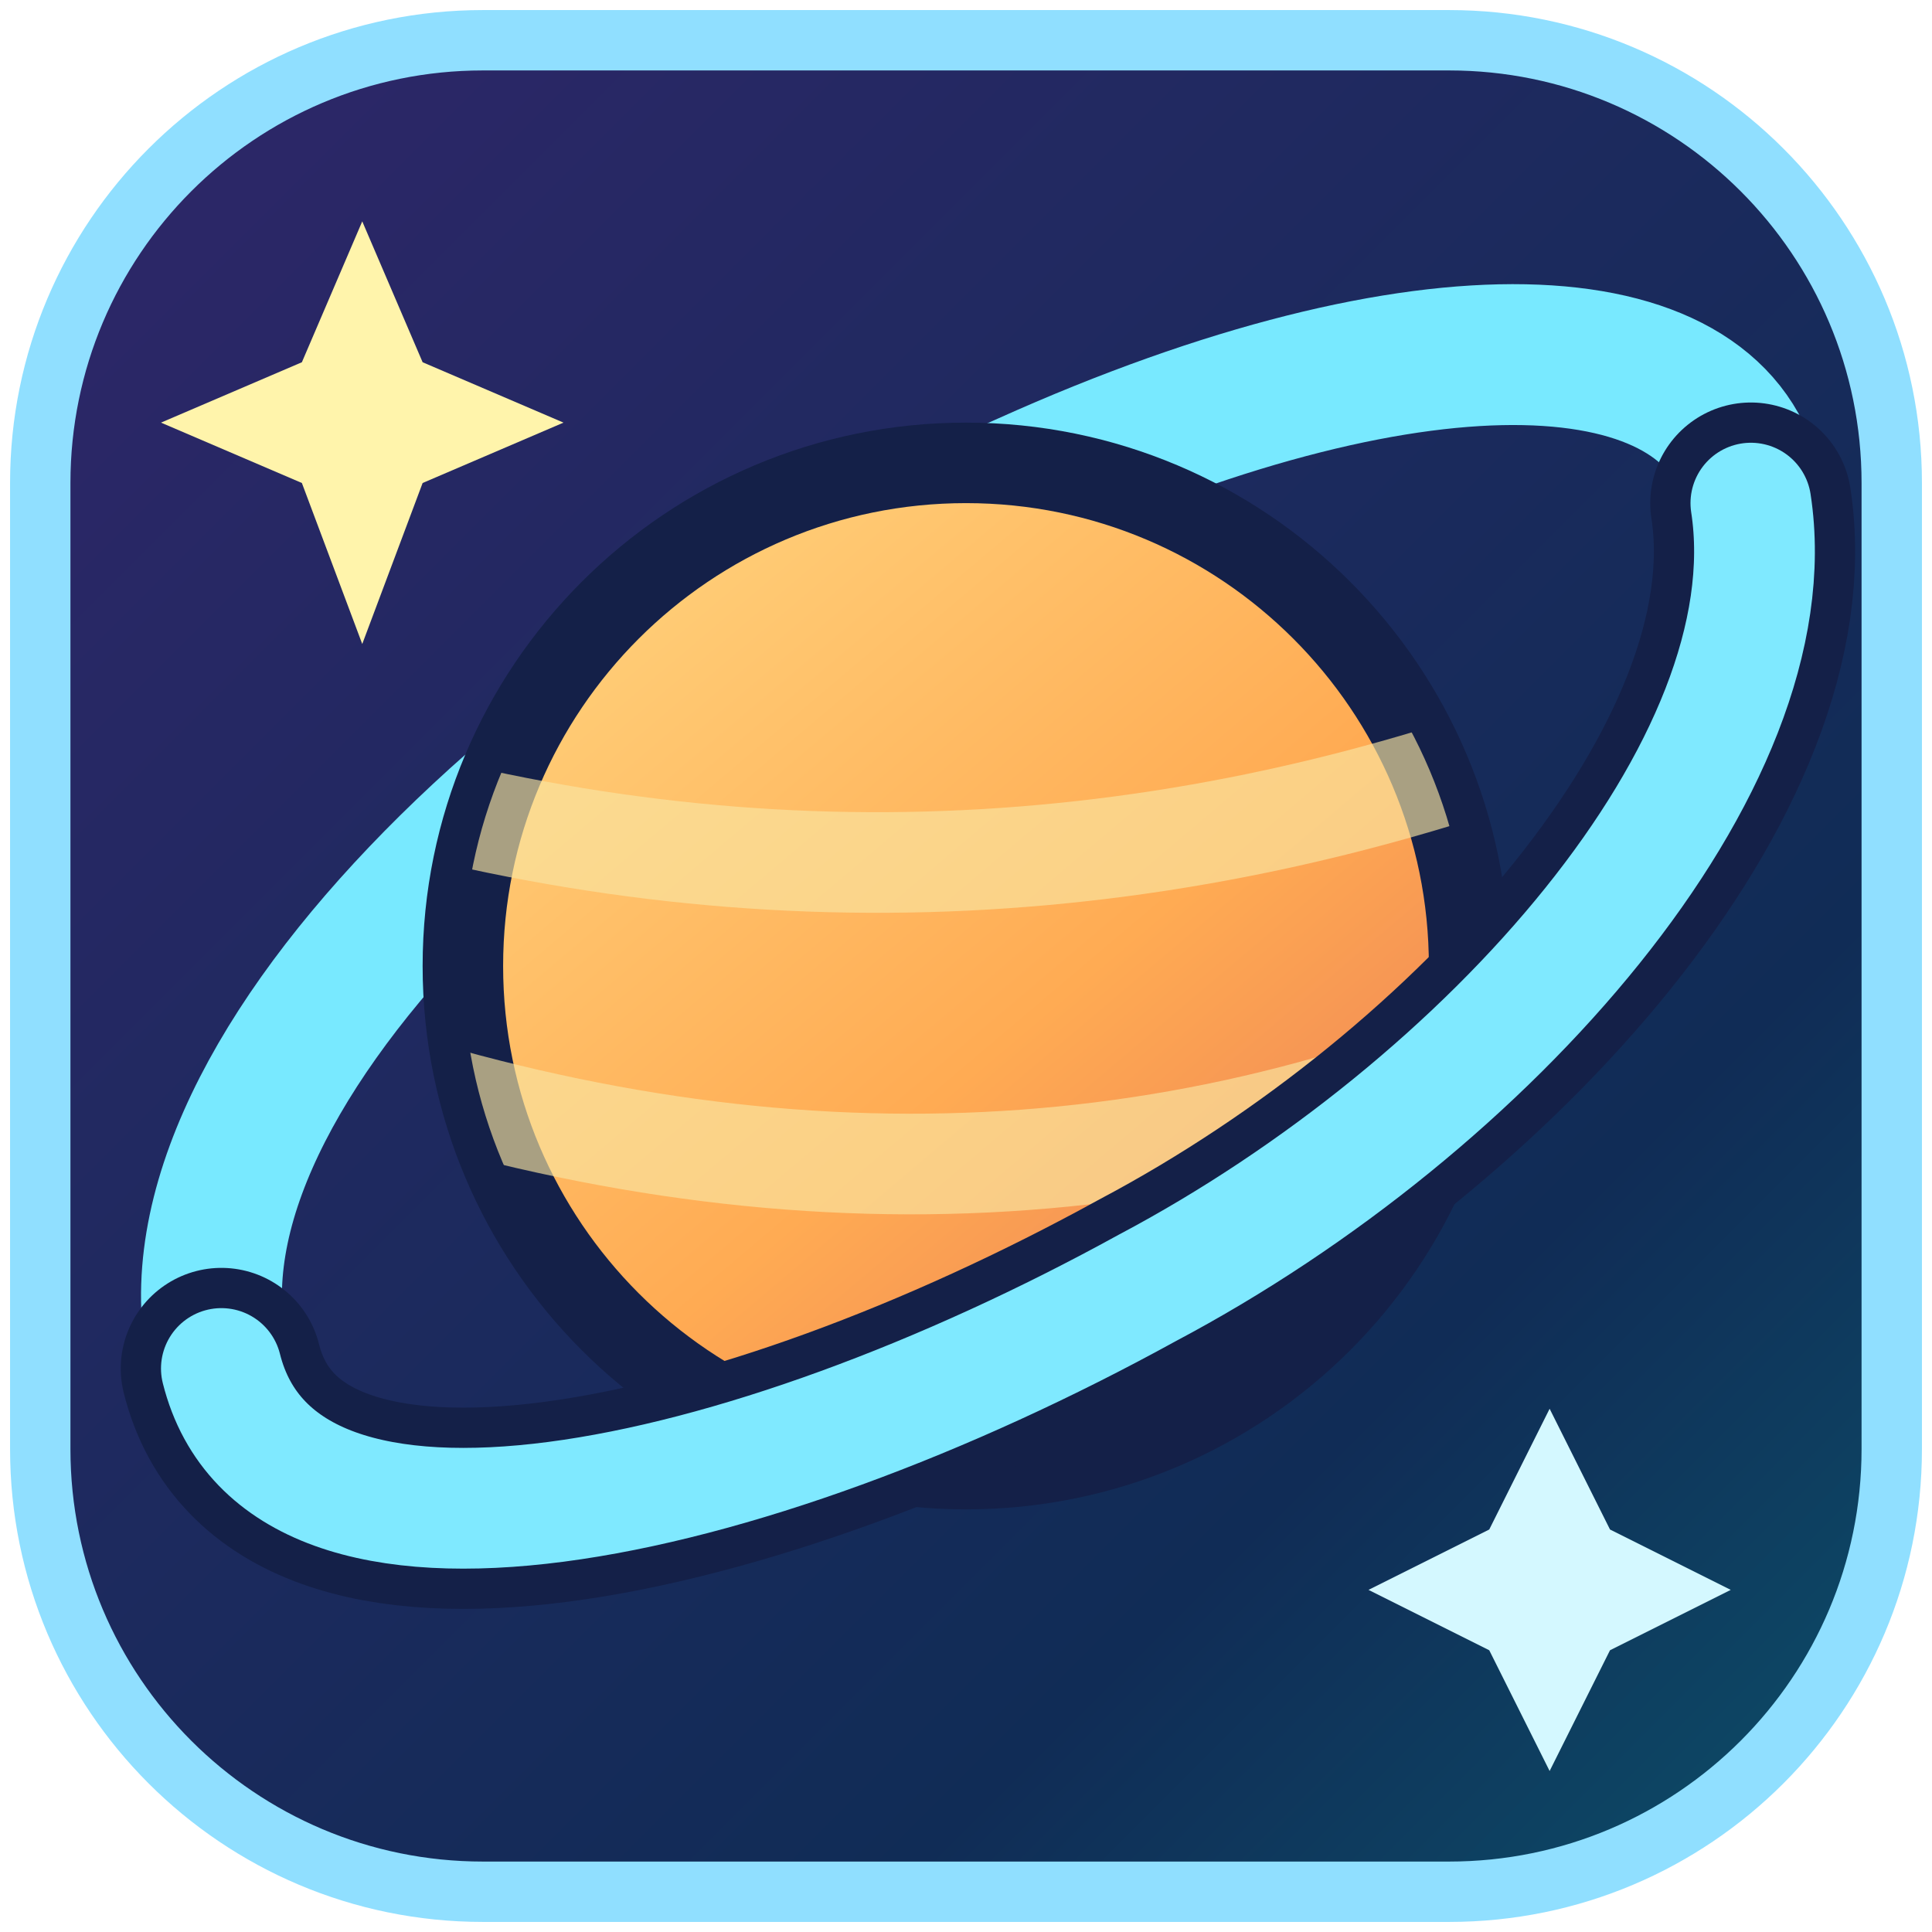
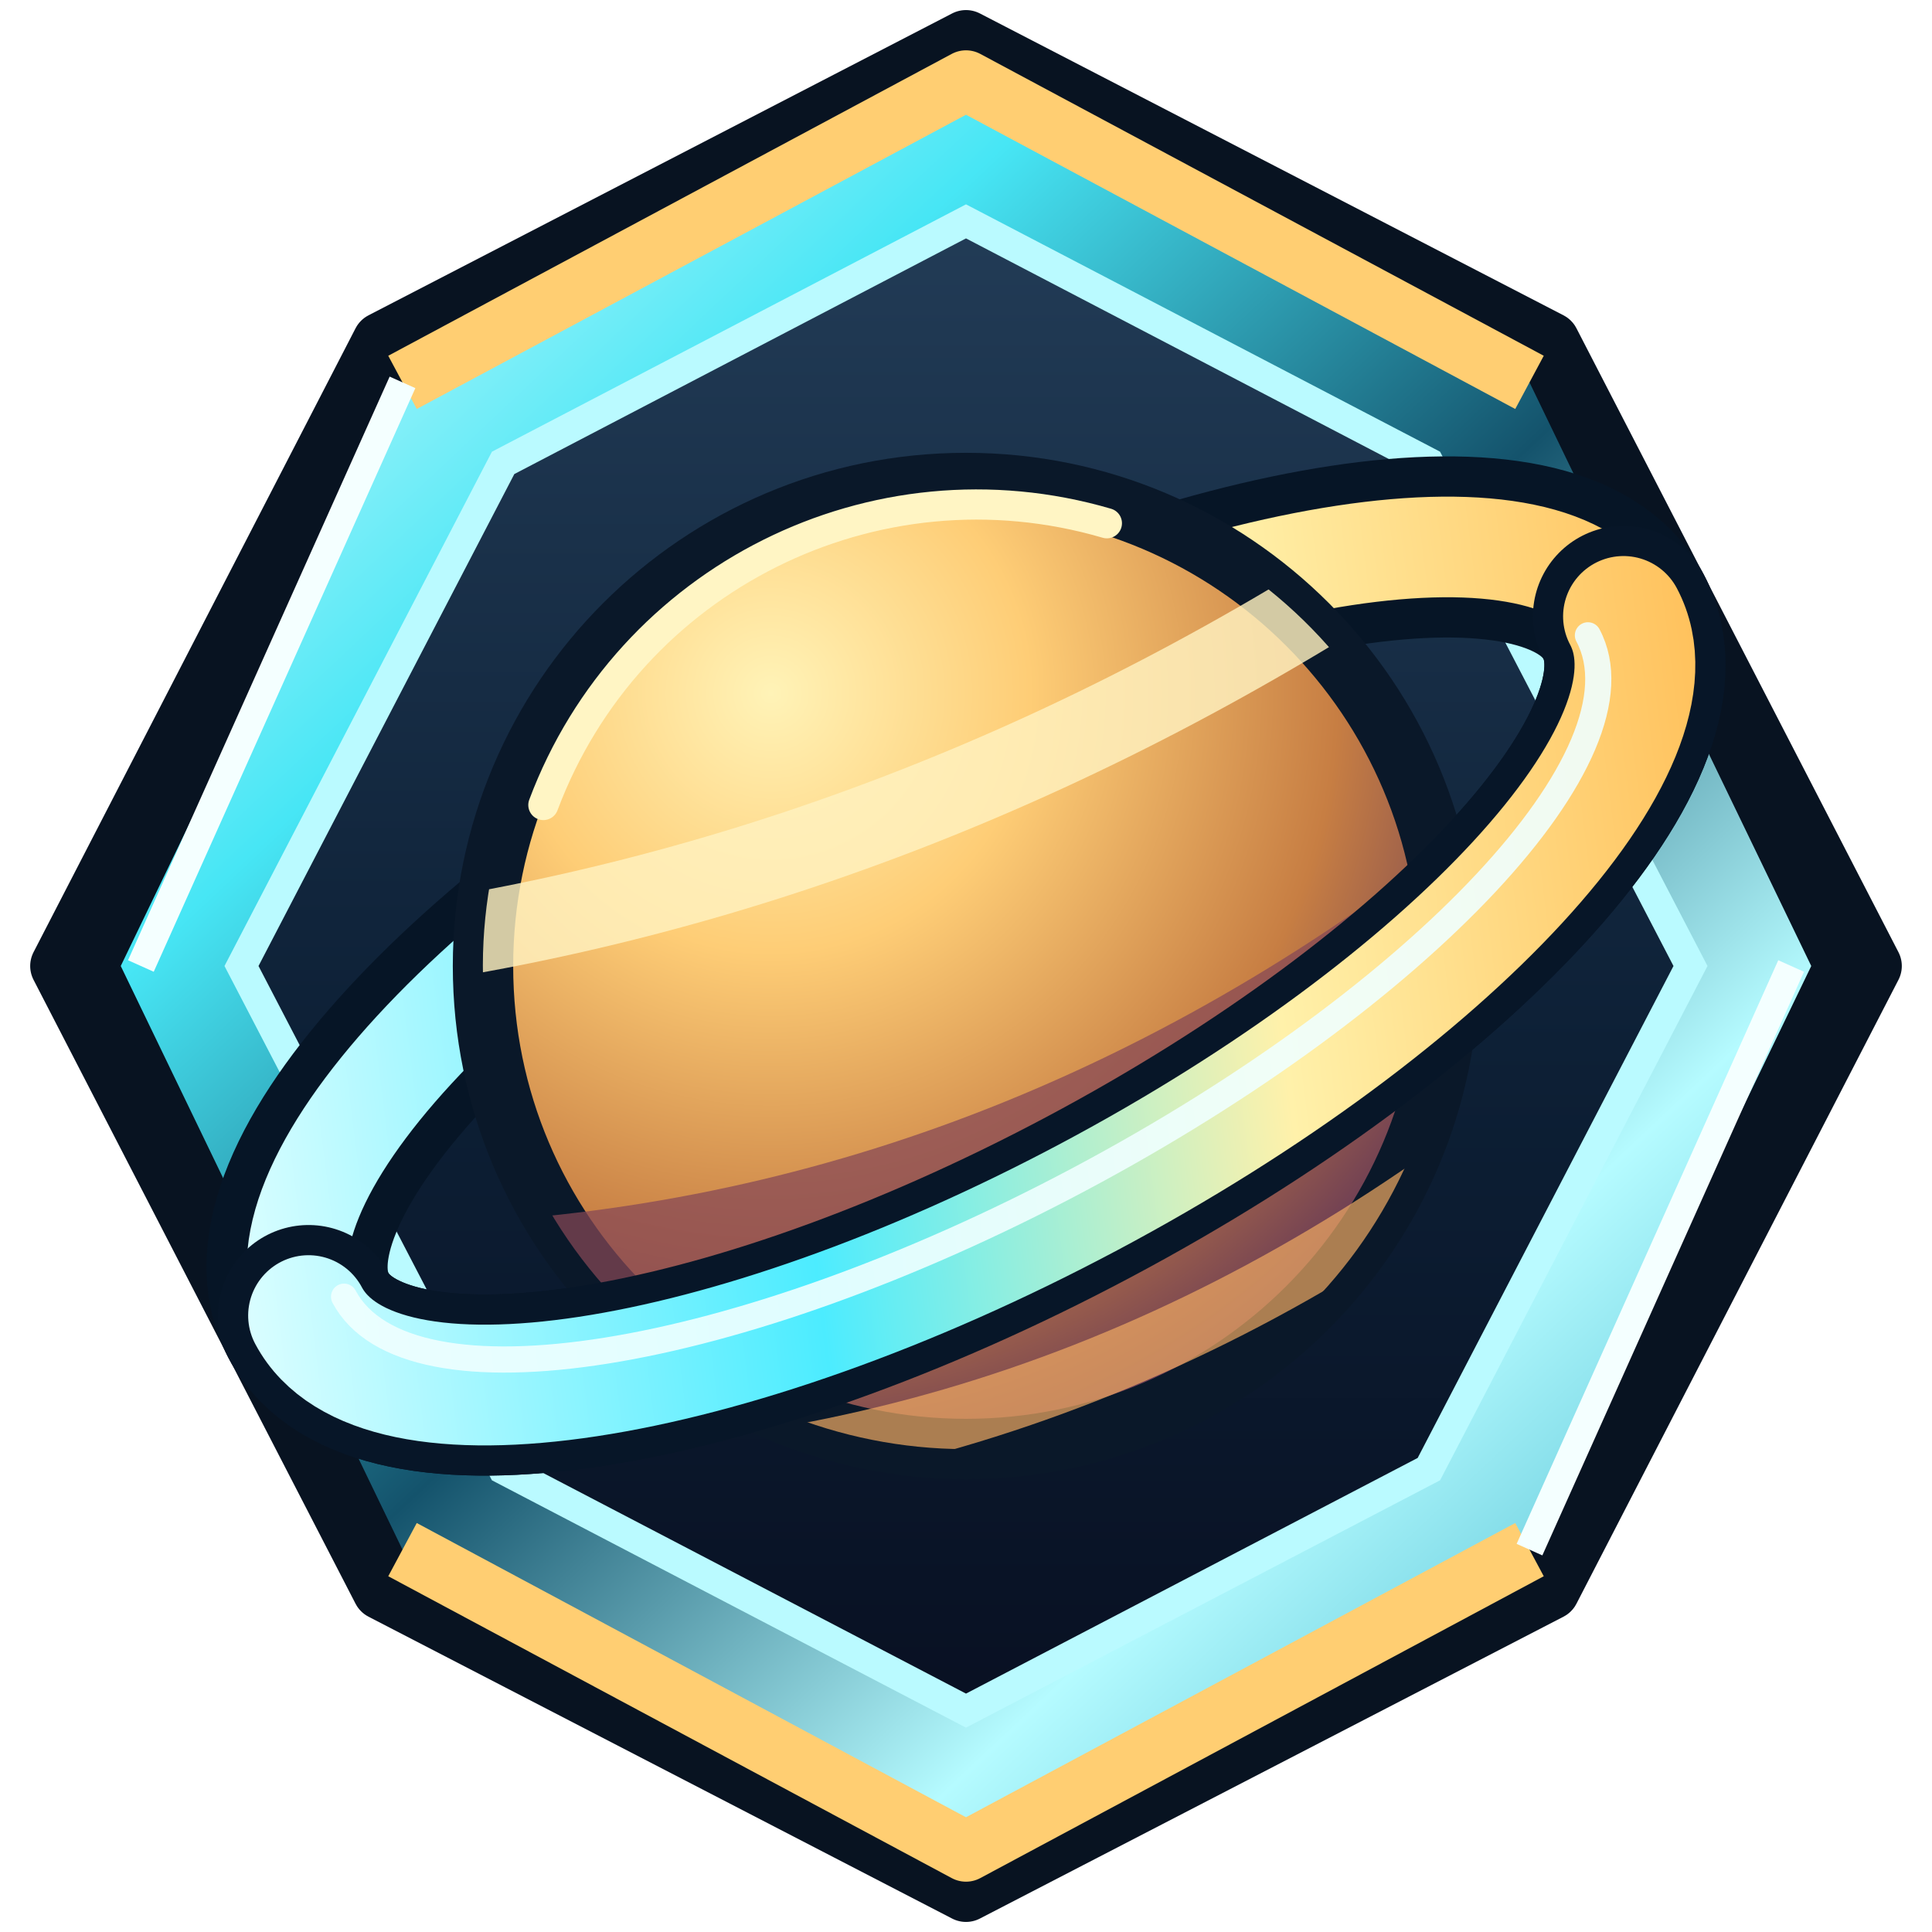
<svg xmlns="http://www.w3.org/2000/svg" width="96" height="96" viewBox="0 0 96 96" role="img" aria-labelledby="galaxy-title">
  <defs>
-     <linearGradient id="night" x1="0" y1="0" x2="96" y2="96" gradientUnits="userSpaceOnUse">
-       <stop stop-color="#30266A" />
-       <stop offset=".72" stop-color="#102C56" />
-       <stop offset="1" stop-color="#0B536B" />
+     <linearGradient id="metal" x1="8" y1="7" x2="87" y2="91" gradientUnits="userSpaceOnUse">
+       <stop stop-color="#e7ffff" />
+       <stop offset=".25" stop-color="#47e6f5" />
+       <stop offset=".5" stop-color="#14536c" />
+       <stop offset=".75" stop-color="#b5fbff" />
+       <stop offset="1" stop-color="#2aa5bf" />
    </linearGradient>
-     <linearGradient id="planet" x1="26" y1="23" x2="70" y2="75" gradientUnits="userSpaceOnUse">
-       <stop stop-color="#FFD781" />
-       <stop offset=".55" stop-color="#FFAB53" />
-       <stop offset="1" stop-color="#E66F55" />
+     <linearGradient id="space" x1="48" y1="9" x2="48" y2="87" gradientUnits="userSpaceOnUse">
+       <stop stop-color="#233d58" />
+       <stop offset=".55" stop-color="#0d2036" />
+       <stop offset="1" stop-color="#080f21" />
+     </linearGradient>
+     <radialGradient id="planet" cx=".3" cy=".22" r=".83">
+       <stop stop-color="#fff3b7" />
+       <stop offset=".32" stop-color="#fecd76" />
+       <stop offset=".7" stop-color="#c77e43" />
+       <stop offset="1" stop-color="#643756" />
+     </radialGradient>
+     <linearGradient id="ring" x1="10" y1="35" x2="86" y2="64" gradientUnits="userSpaceOnUse">
+       <stop stop-color="#e6ffff" />
+       <stop offset=".38" stop-color="#4cecff" />
+       <stop offset=".68" stop-color="#fff1aa" />
+       <stop offset="1" stop-color="#ffbb52" />
    </linearGradient>
    <clipPath id="sphere">
-       <circle cx="48" cy="48" r="25" />
+       <circle cx="48" cy="48" r="24" />
    </clipPath>
  </defs>
-   <rect x="2" y="2" width="92" height="92" rx="22" fill="url(#night)" stroke="#90DFFF" stroke-width="3" />
-   <path d="M11 68C7 54 28 34 51 24C71 15 85 16 87 24C91 36 72 56 47 69C26 79 12 78 11 68Z" fill="none" stroke="#78E9FF" stroke-width="7" />
-   <circle cx="48" cy="48" r="25" fill="url(#planet)" stroke="#142048" stroke-width="4" />
-   <g clip-path="url(#sphere)" fill="none" stroke="#F9E5A1" stroke-width="5" opacity=".65">
-     <path d="M17 39Q48 48 79 36" />
-     <path d="M17 53Q50 64 79 50" />
+   <path d="M48 2 77 17 93 48 77 79 48 94 19 79 3 48 19 17Z" fill="#081321" stroke="#081321" stroke-width="3" stroke-linejoin="round" />
+   <path d="M48 4 76 19 90 48 76 77 48 92 20 77 6 48 20 19Z" fill="url(#metal)" />
+   <path d="M48 11 71 23 84 48 71 73 48 85 25 73 12 48 25 23Z" fill="url(#space)" stroke="#bafaff" stroke-width="1.5" />
+   <path d="M20 19 48 4 76 19M20 77 48 92 76 77" fill="none" stroke="#ffce72" stroke-width="3" stroke-linejoin="round" />
+   <path d="M7 48 20 19M76 77 89 48" fill="none" stroke="#f4ffff" stroke-width="1.4" />
+   <g transform="rotate(-28 48 48)">
+     <ellipse cx="48" cy="48" rx="37" ry="13" fill="none" stroke="#061526" stroke-width="9" />
+     <ellipse cx="48" cy="48" rx="37" ry="13" fill="none" stroke="url(#ring)" stroke-width="5" />
  </g>
-   <path d="M11 68C14 80 37 75 57 64C74 55 89 38 87 25" fill="none" stroke="#142048" stroke-width="10" stroke-linecap="round" />
-   <path d="M11 68C14 80 37 75 57 64C74 55 89 38 87 25" fill="none" stroke="#7FE9FF" stroke-width="6" stroke-linecap="round" />
-   <path d="M18 11L21 18 28 21 21 24 18 32 15 24 8 21 15 18Z" fill="#FFF4AB" />
-   <path d="M77 70L80 76 86 79 80 82 77 88 74 82 68 79 74 76Z" fill="#D4F8FF" />
+   <circle cx="48" cy="48" r="24" fill="url(#planet)" stroke="#0a1829" stroke-width="3" />
+   <g clip-path="url(#sphere)" fill="none" transform="rotate(-20 48 48)">
+     <path d="M20 37 Q47 43 76 36" stroke="#fff2bf" stroke-width="4" opacity=".82" />
+     <path d="M20 54 Q47 62 76 52" stroke="#854656" stroke-width="5" opacity=".72" />
+     <path d="M20 65 Q47 74 76 63" stroke="#f0aa62" stroke-width="3" opacity=".7" />
+   </g>
+   <path d="M27 40 A23 23 0 0 1 55 26" stroke="#fff5c4" stroke-width="1.5" fill="none" stroke-linecap="round" />
+   <g transform="rotate(-28 48 48)">
+     <path d="M11 48 A37 13 0 0 0 85 48" fill="none" stroke="#071628" stroke-width="9" stroke-linecap="round" />
+     <path d="M11 48 A37 13 0 0 0 85 48" fill="none" stroke="url(#ring)" stroke-width="6" stroke-linecap="round" />
+     <path d="M13 48 A35 12 0 0 0 83 48" fill="none" stroke="#f0ffff" stroke-width="1.3" stroke-linecap="round" opacity=".9" />
+   </g>
</svg>
